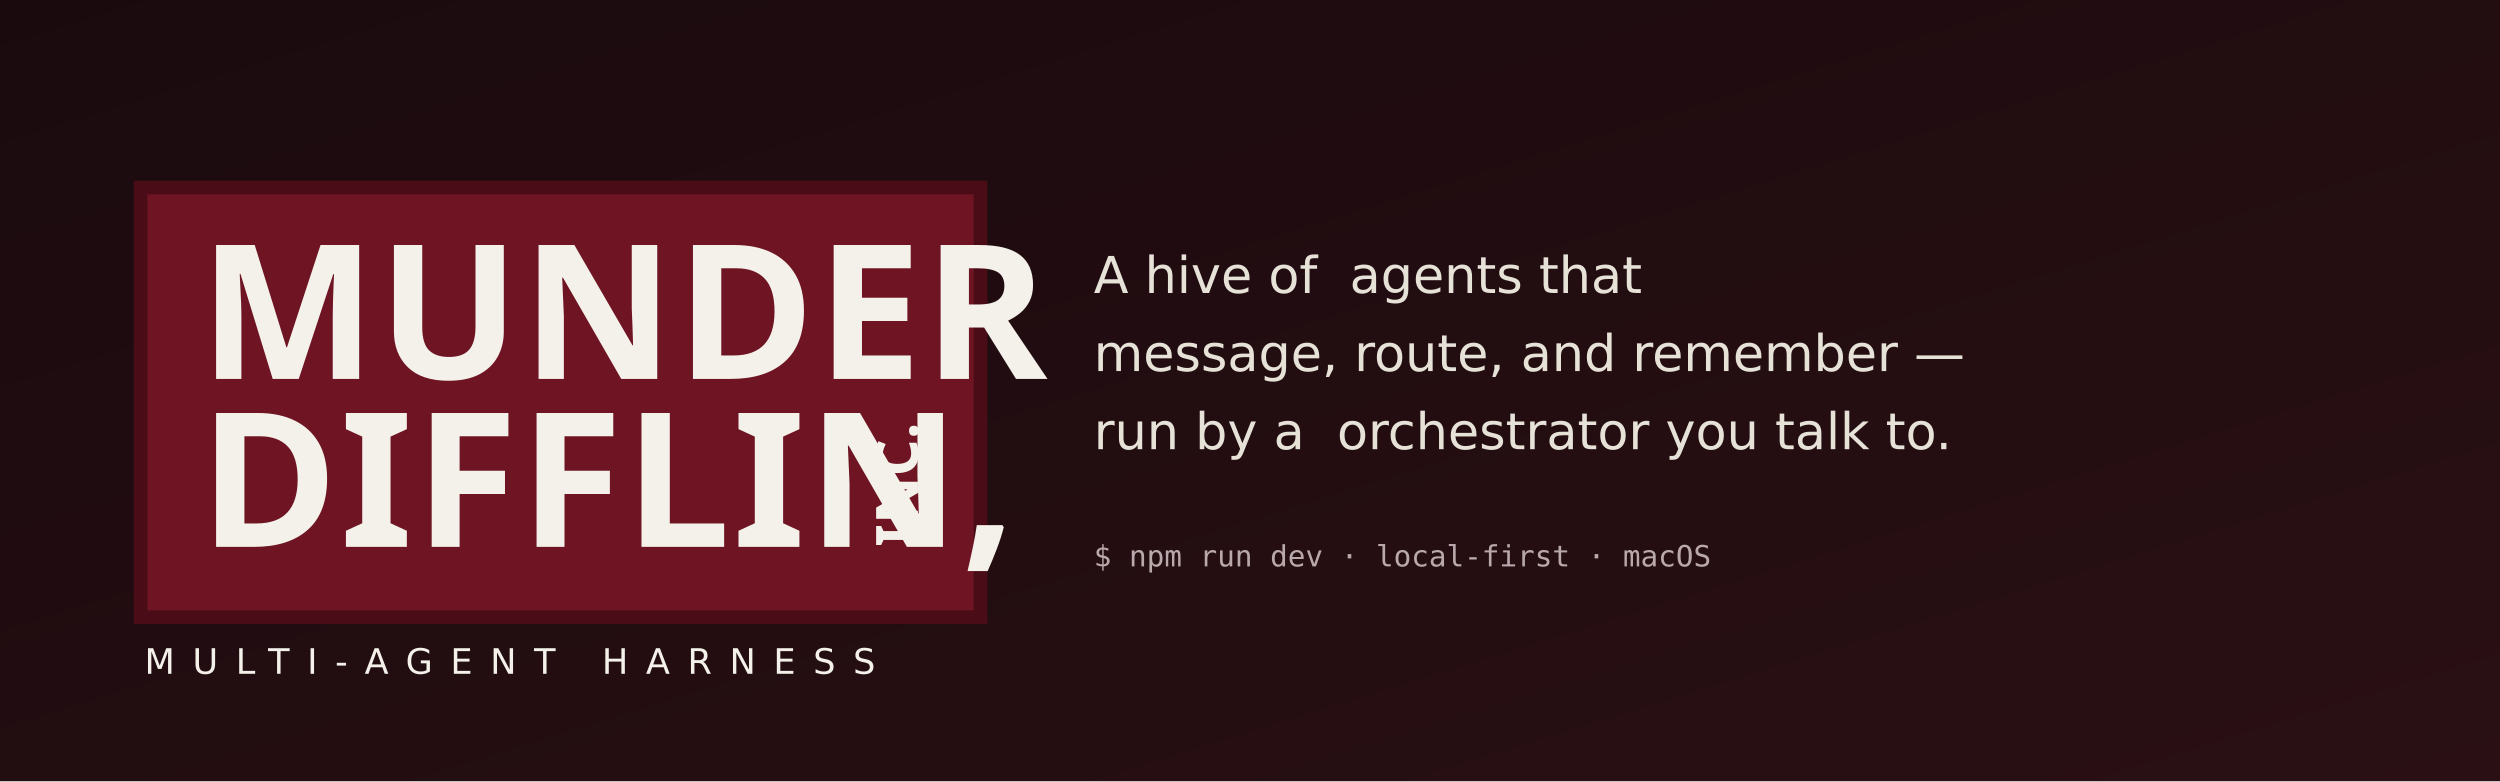
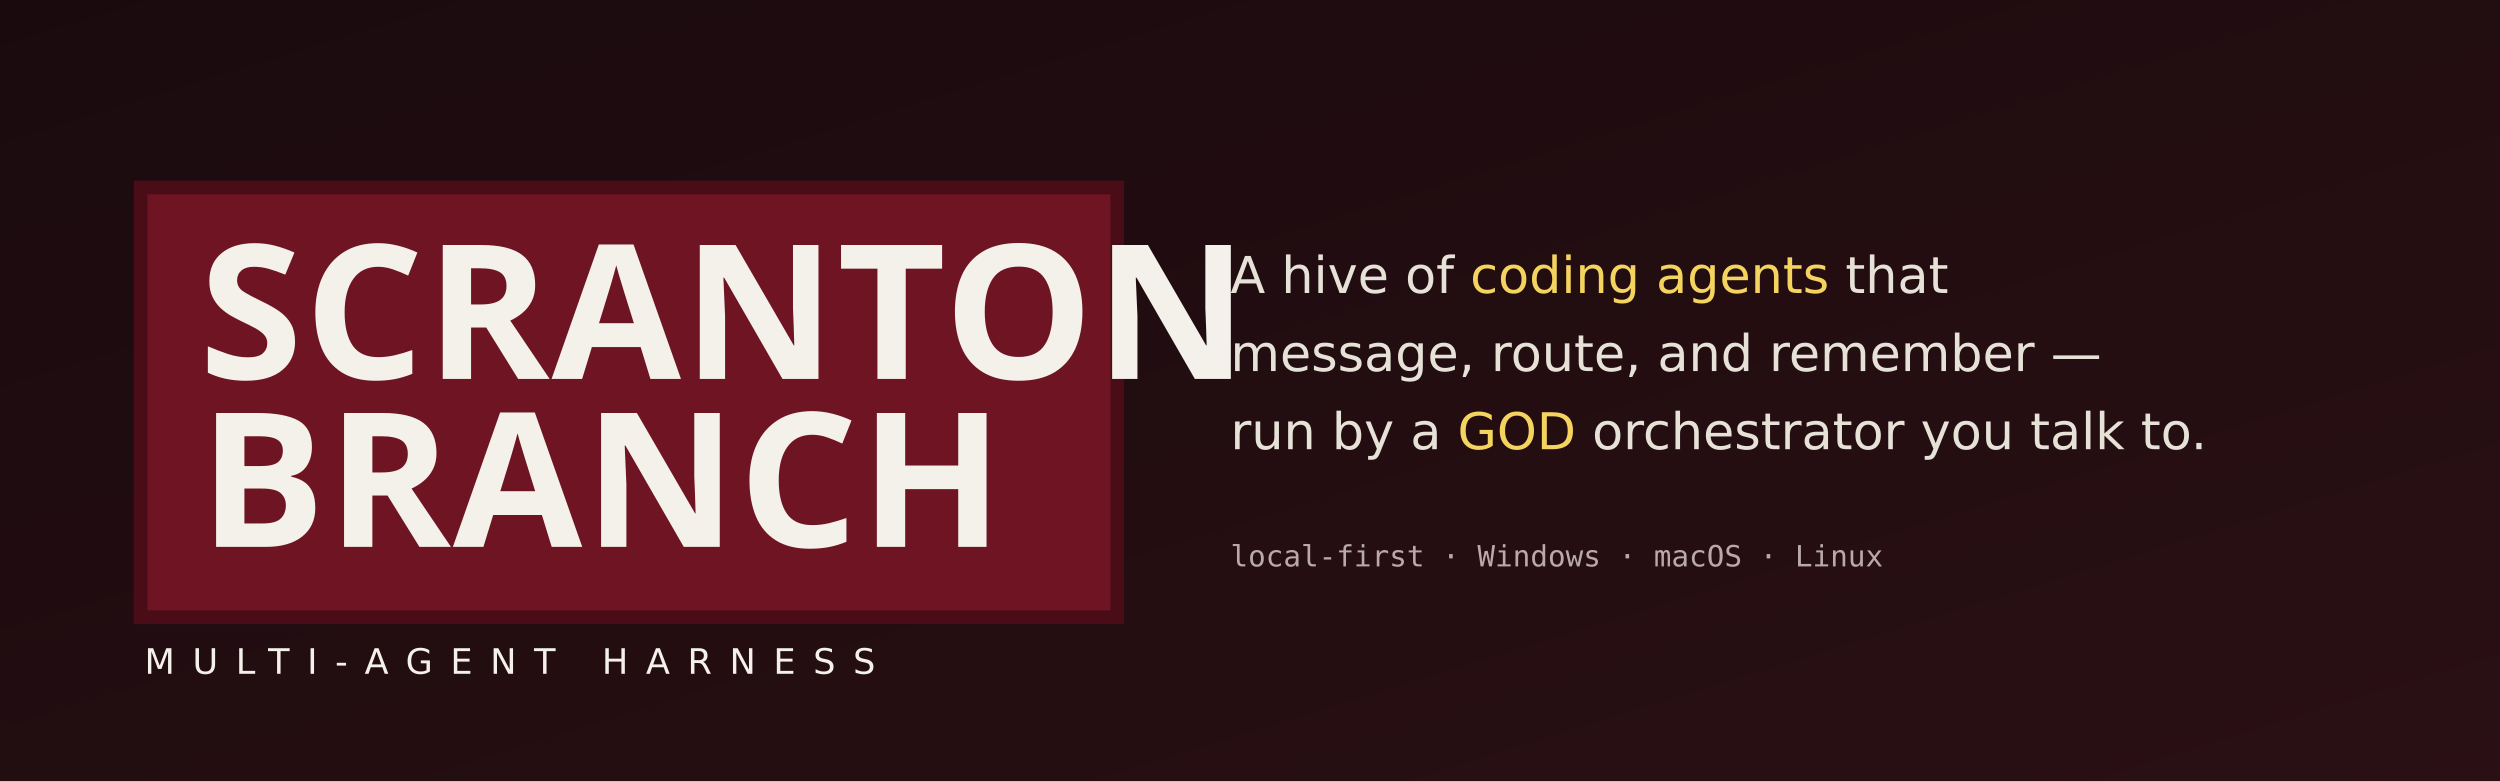
- <svg xmlns="http://www.w3.org/2000/svg" width="1280" height="400" viewBox="0 0 1280 400" role="img" aria-label="Munder Difflin — Local multi-agent harness for Claude Code">
+ <svg xmlns="http://www.w3.org/2000/svg" width="1280" height="400" viewBox="0 0 1280 400" role="img" aria-label="Scranton Branch — Local multi-agent harness for coding agents">
  <defs>
    <style>
      .mark { font-family: Impact, "Anton", "Arial Narrow", sans-serif; fill: #F4F1EA; }
      .big  { font-size: 96px;  font-weight: 900; letter-spacing: 1px; }
-       .inc  { font-size: 30px;  font-weight: 900; }
      .sub  { font-family: "Tahoma", "DejaVu Sans", Geneva, sans-serif; font-size: 18px; letter-spacing: 9px; fill: #F4F1EA; }
      .tag  { font-family: "Tahoma", "DejaVu Sans", Geneva, sans-serif; font-size: 26px; fill: #E7E2D8; }
-       .tag b{ fill: #F4D35E; }
-       .mono { font-family: "DejaVu Sans Mono", Menlo, monospace; font-size: 15px; fill: #B9A9AC; }
+       .tag .hi { fill: #F4D35E; }
+       .mono { font-family: "DejaVu Sans Mono", Menlo, Consolas, monospace; font-size: 15px; fill: #B9A9AC; }
    </style>
    <linearGradient id="bg" x1="0" y1="0" x2="1" y2="1">
      <stop offset="0" stop-color="#1A0A0E" />
      <stop offset="1" stop-color="#2A1014" />
    </linearGradient>
  </defs>
  <rect width="1280" height="400" fill="url(#bg)" />
  <g transform="translate(72, 96)">
-     <rect x="0" y="0" width="430" height="220" fill="#6E1423" />
-     <rect x="0" y="0" width="430" height="220" fill="none" stroke="#4A0D17" stroke-width="7" />
-     <text class="mark big" x="30" y="98" textLength="330" lengthAdjust="spacingAndGlyphs">MUNDER</text>
-     <text class="mark big" x="30" y="184" textLength="345" lengthAdjust="spacingAndGlyphs">DIFFLIN,</text>
-     <text class="mark inc" x="398" y="184" transform="rotate(-90 398 184)">INC.</text>
+     <rect x="0" y="0" width="500" height="220" fill="#6E1423" />
+     <rect x="0" y="0" width="500" height="220" fill="none" stroke="#4A0D17" stroke-width="7" />
+     <text class="mark big" x="30" y="98" textLength="440" lengthAdjust="spacingAndGlyphs">SCRANTON</text>
+     <text class="mark big" x="30" y="184" textLength="440" lengthAdjust="spacingAndGlyphs">BRANCH</text>
  </g>
  <text class="sub" x="74" y="345">MULTI-AGENT HARNESS</text>
-   <g transform="translate(560, 150)">
-     <text class="tag" x="0" y="0">A hive of <b>Claude Code</b> agents that</text>
+   <g transform="translate(630, 150)">
+     <text class="tag" x="0" y="0">A hive of <tspan class="hi">coding agents</tspan> that</text>
    <text class="tag" x="0" y="40">message, route, and remember —</text>
-     <text class="tag" x="0" y="80">run by a <b>GOD</b> orchestrator you talk to.</text>
-     <text class="mono" x="0" y="140">$ npm run dev   ·   local-first   ·   macOS</text>
+     <text class="tag" x="0" y="80">run by a <tspan class="hi">GOD</tspan> orchestrator you talk to.</text>
+     <text class="mono" x="0" y="140">local-first   ·   Windows   ·   macOS   ·   Linux</text>
  </g>
</svg>
